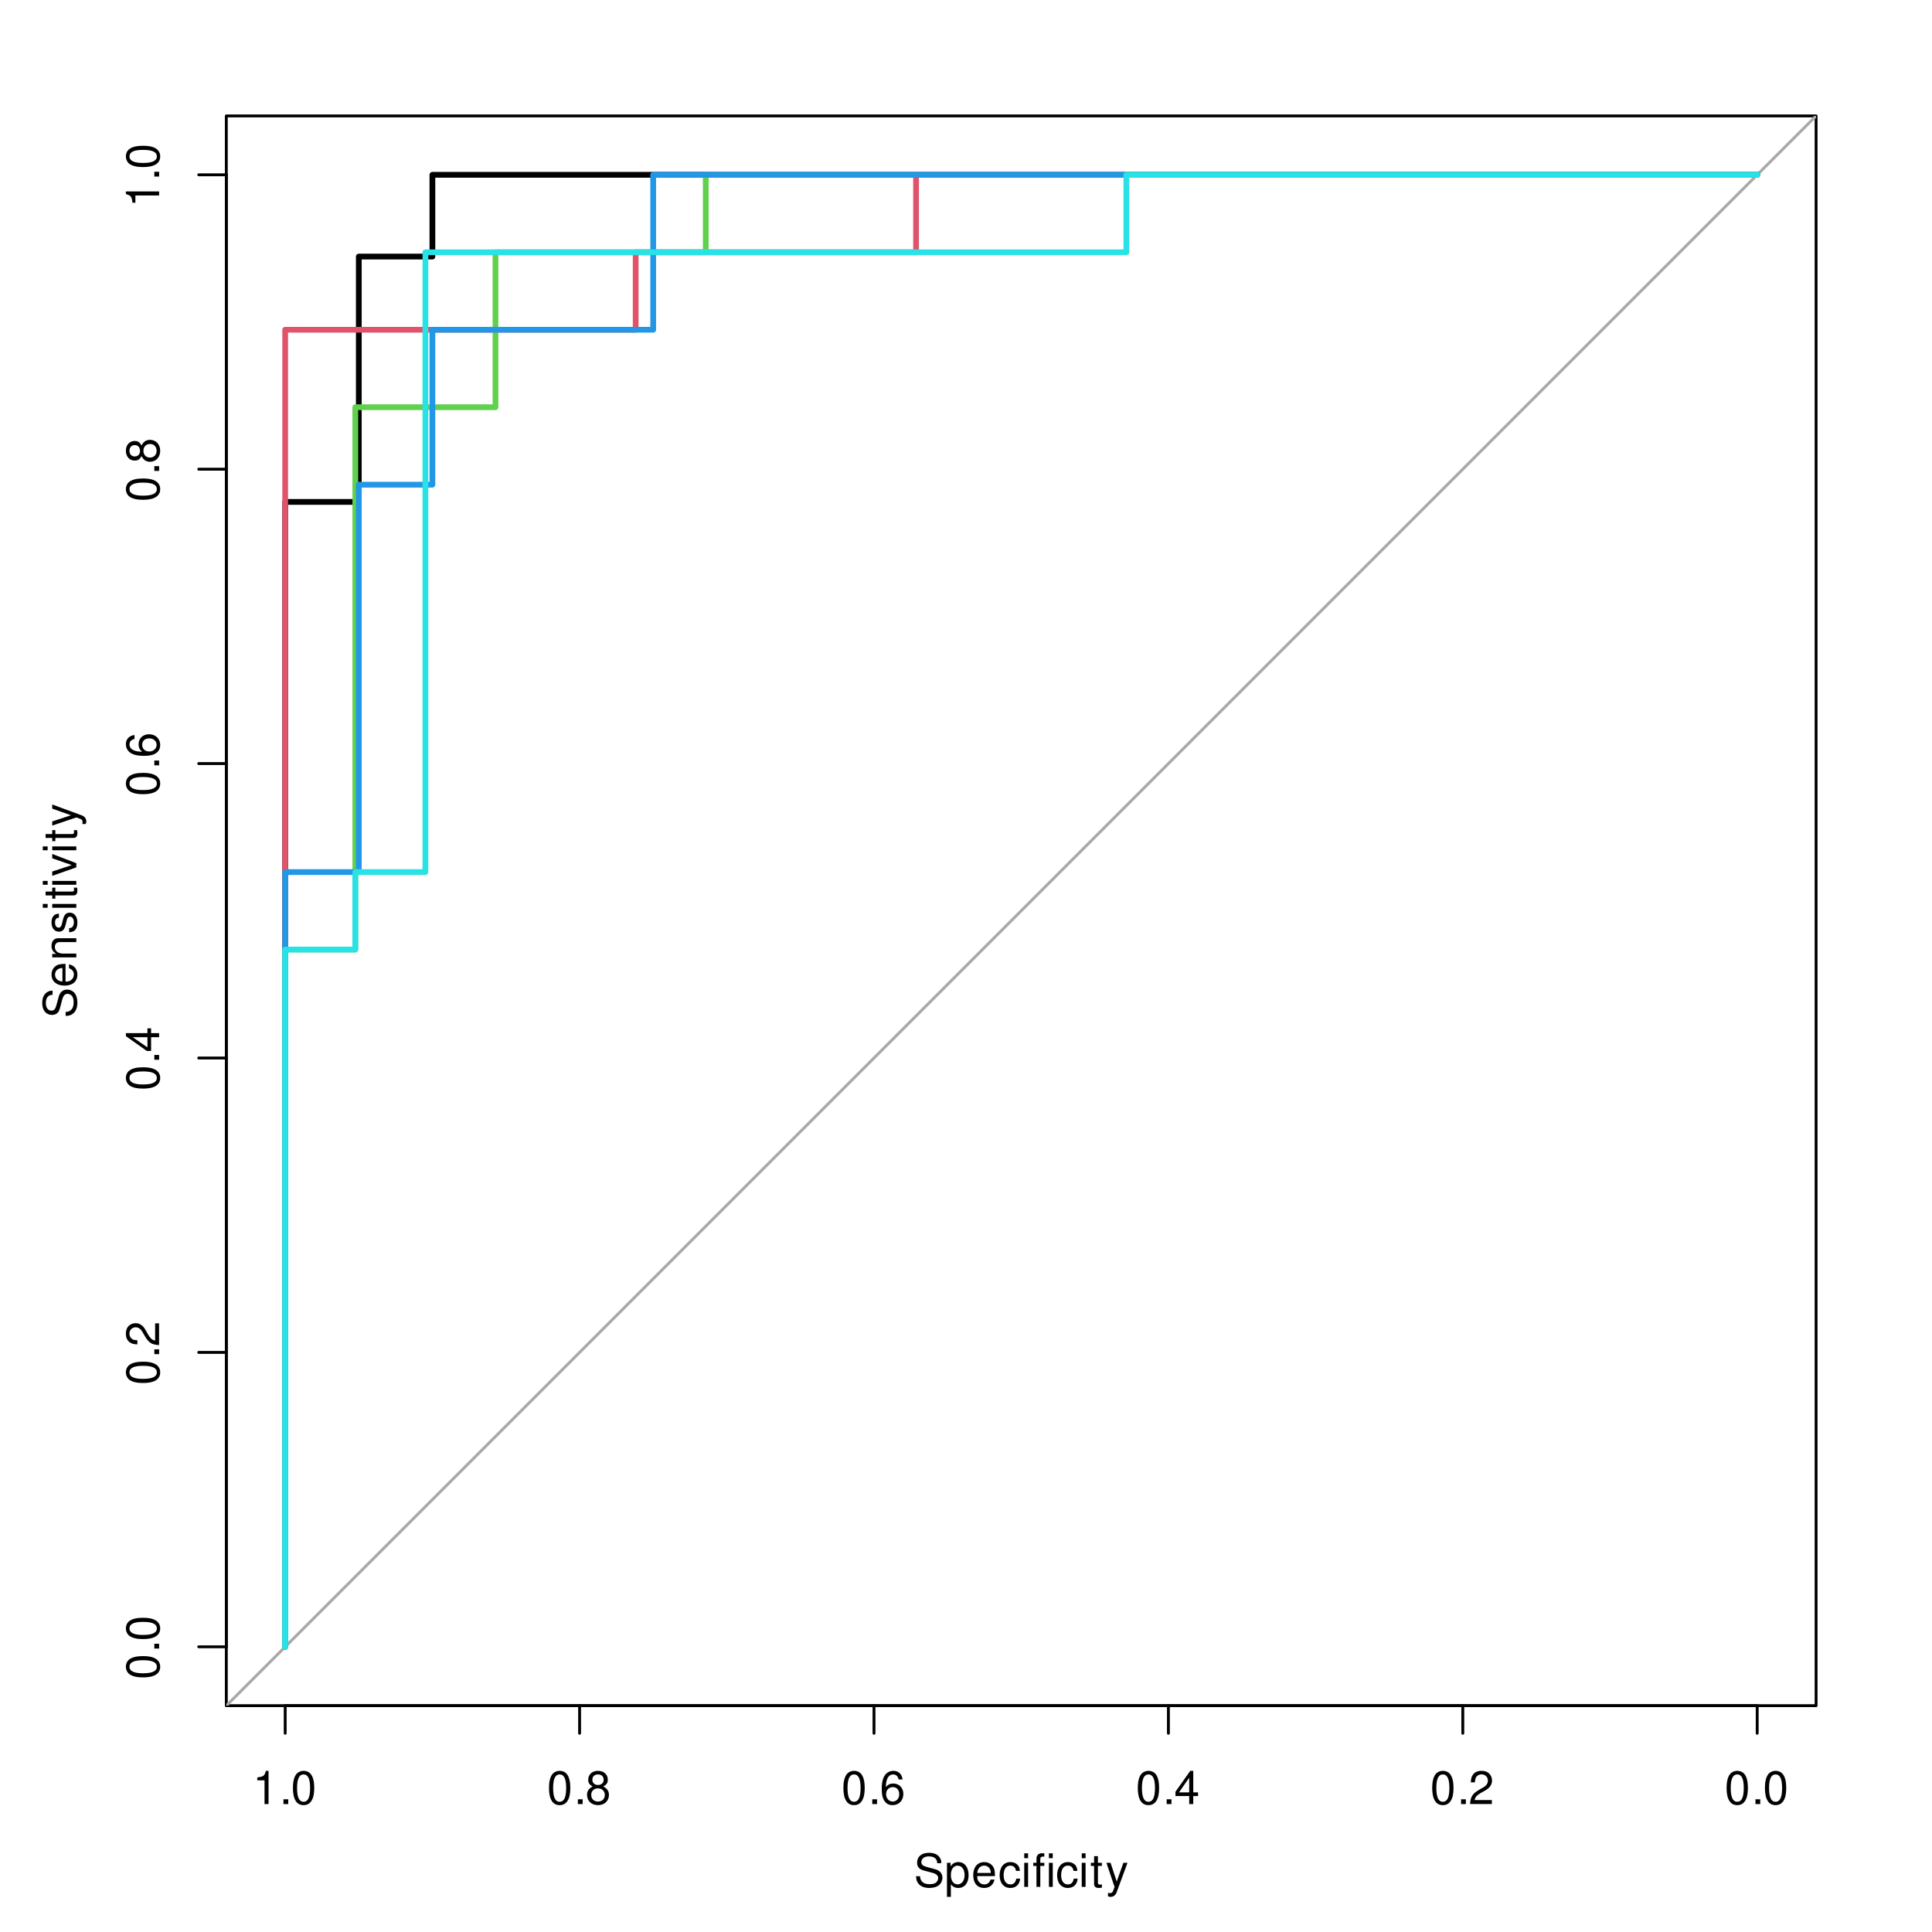
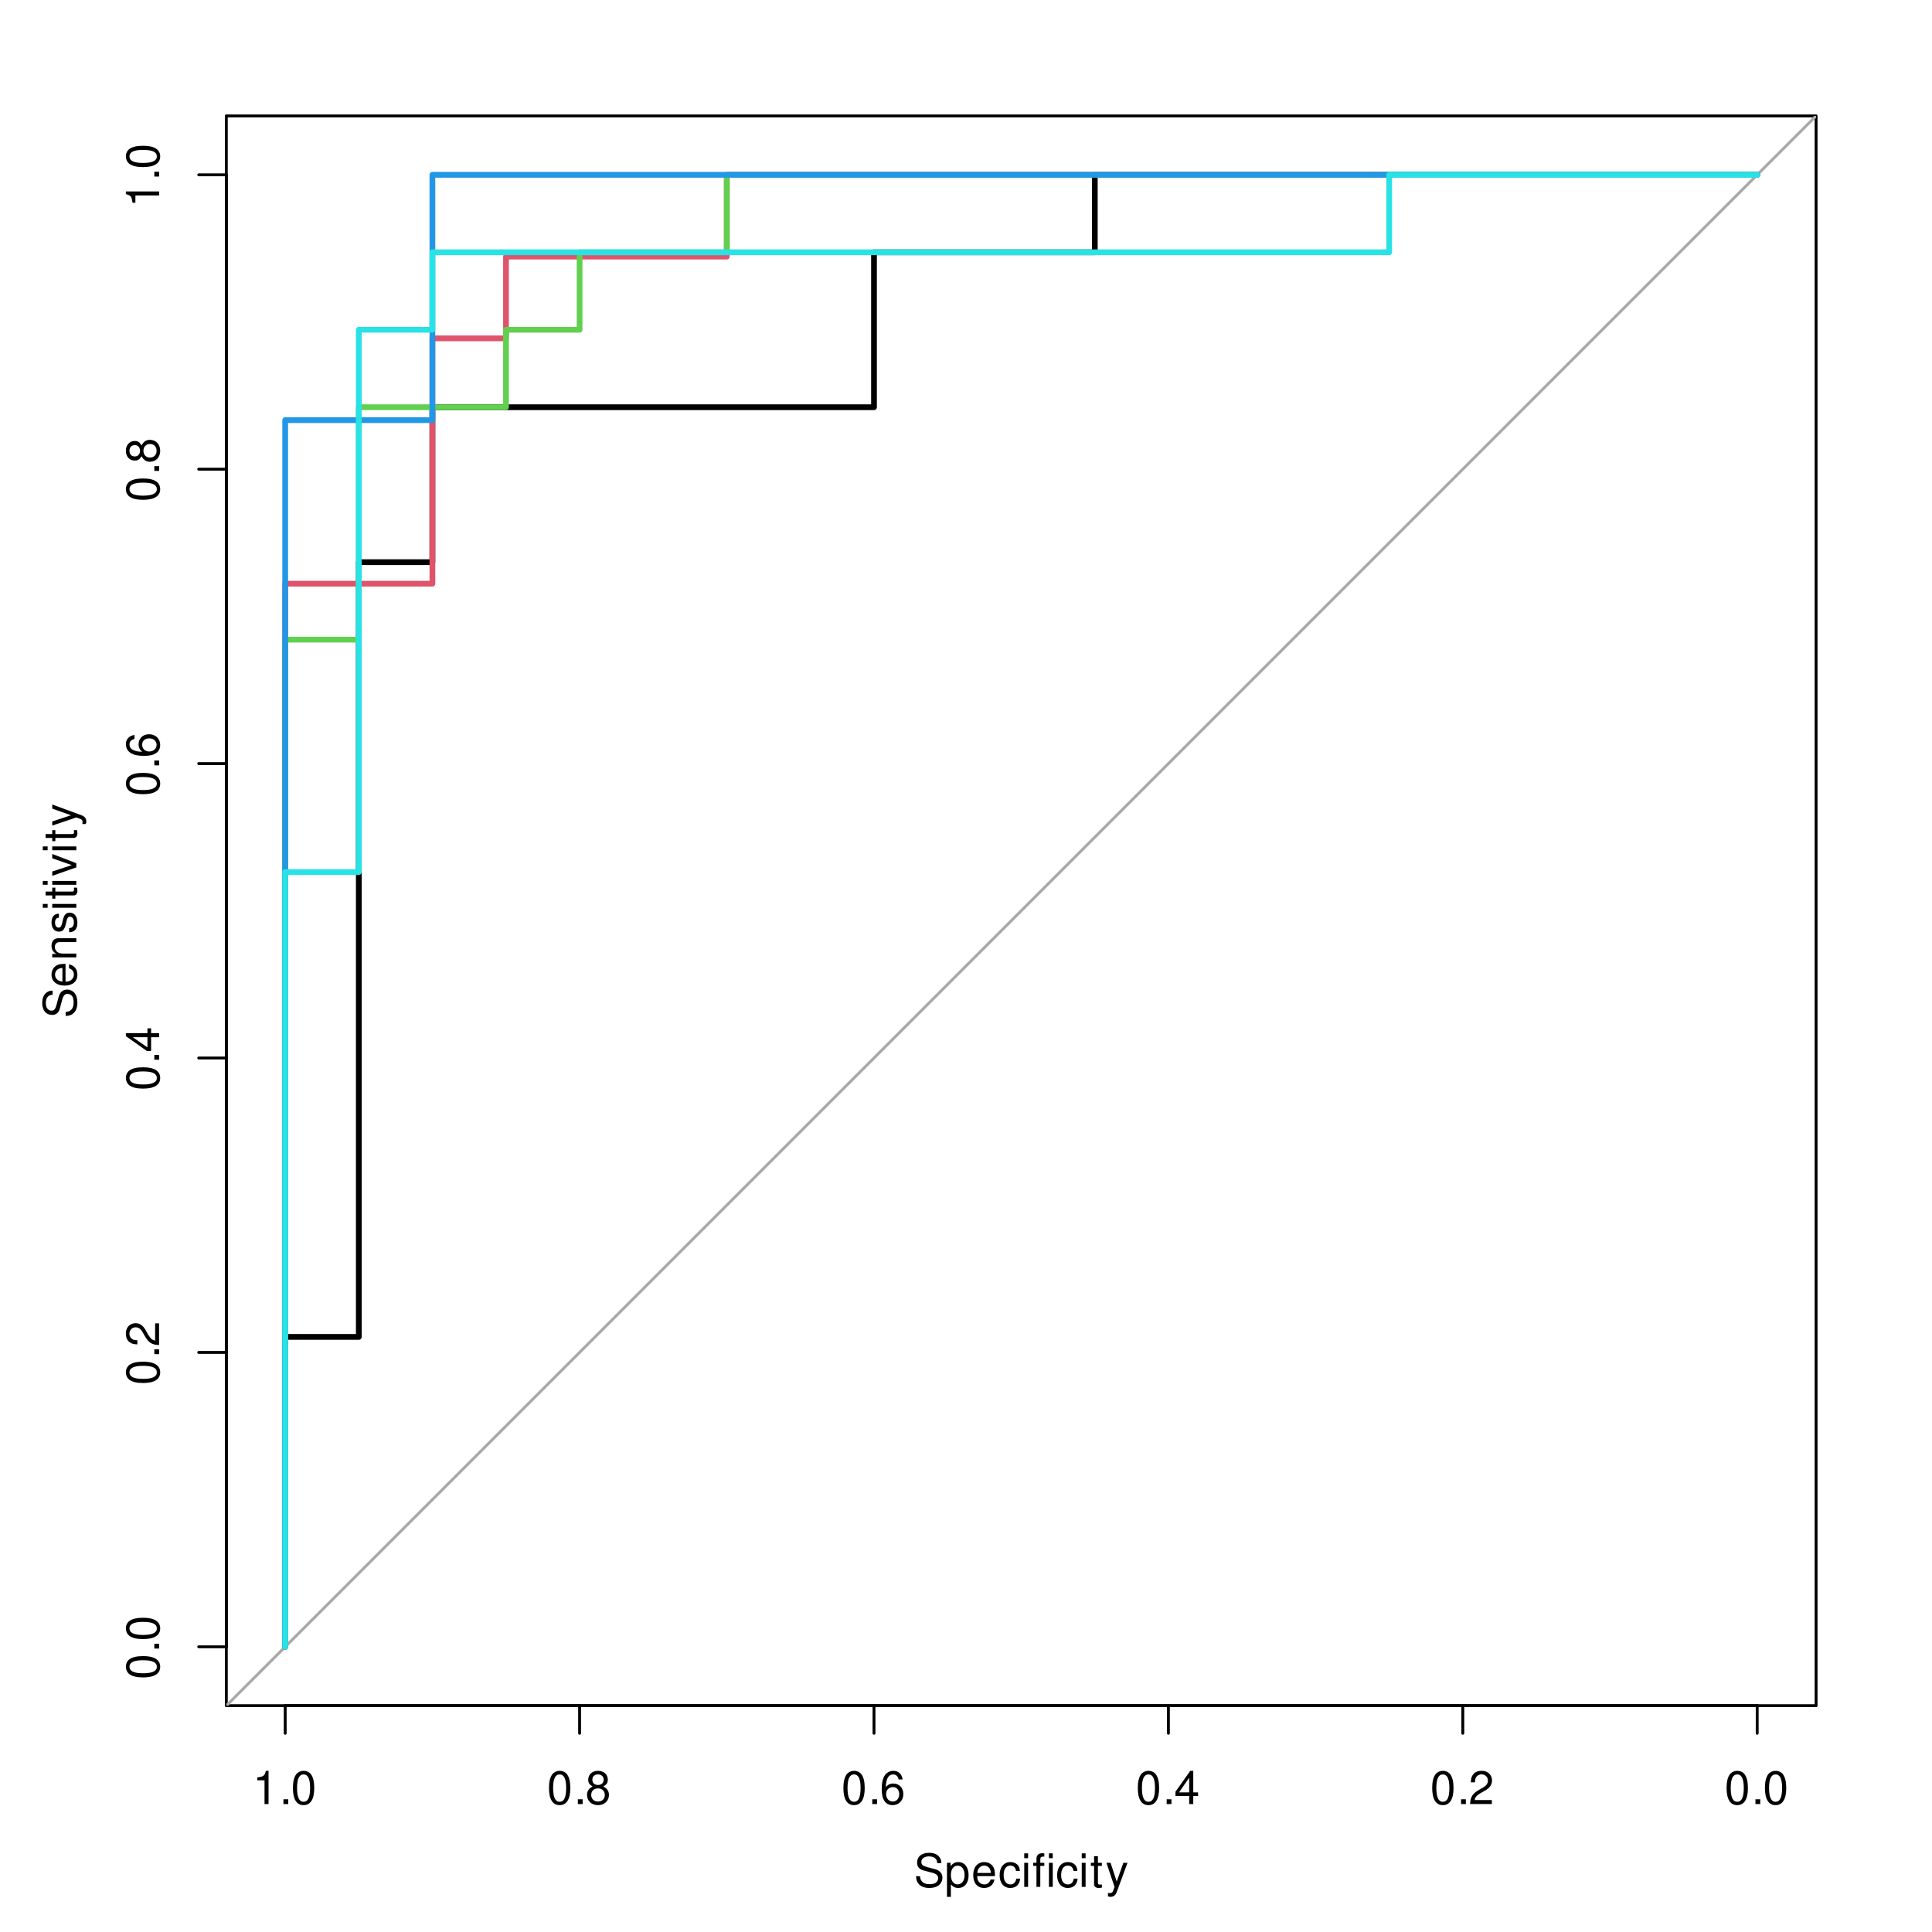
<svg xmlns="http://www.w3.org/2000/svg" xmlns:xlink="http://www.w3.org/1999/xlink" width="504pt" height="504pt" viewBox="0 0 504 504" version="1.1">
  <defs>
    <g>
      <symbol overflow="visible" id="glyph0-0">
        <path style="stroke:none;" d="" />
      </symbol>
      <symbol overflow="visible" id="glyph0-1">
        <path style="stroke:none;" d="M 7.156 -6.188 C 7.156 -6.781 7.109 -6.953 6.922 -7.359 C 6.438 -8.359 5.422 -8.891 3.953 -8.891 C 2.031 -8.891 0.844 -7.906 0.844 -6.328 C 0.844 -5.25 1.406 -4.578 2.562 -4.281 L 4.734 -3.703 C 5.844 -3.422 6.344 -2.969 6.344 -2.297 C 6.344 -1.828 6.078 -1.344 5.719 -1.078 C 5.359 -0.828 4.812 -0.703 4.109 -0.703 C 3.141 -0.703 2.516 -0.938 2.094 -1.438 C 1.766 -1.828 1.625 -2.25 1.625 -2.781 L 0.578 -2.781 C 0.594 -1.984 0.75 -1.453 1.094 -0.969 C 1.688 -0.141 2.703 0.281 4.031 0.281 C 5.078 0.281 5.922 0.031 6.484 -0.391 C 7.078 -0.859 7.453 -1.641 7.453 -2.406 C 7.453 -3.484 6.781 -4.266 5.594 -4.594 L 3.391 -5.188 C 2.344 -5.469 1.953 -5.812 1.953 -6.484 C 1.953 -7.375 2.734 -7.953 3.906 -7.953 C 5.297 -7.953 6.078 -7.328 6.094 -6.188 Z M 7.156 -6.188 " />
      </symbol>
      <symbol overflow="visible" id="glyph0-2">
        <path style="stroke:none;" d="M 0.641 2.609 L 1.656 2.609 L 1.656 -0.656 C 2.188 -0.016 2.766 0.281 3.594 0.281 C 5.219 0.281 6.281 -1.031 6.281 -3.031 C 6.281 -5.141 5.25 -6.469 3.578 -6.469 C 2.719 -6.469 2.047 -6.078 1.578 -5.344 L 1.578 -6.281 L 0.641 -6.281 Z M 3.406 -5.531 C 4.516 -5.531 5.234 -4.562 5.234 -3.062 C 5.234 -1.625 4.5 -0.656 3.406 -0.656 C 2.344 -0.656 1.656 -1.625 1.656 -3.094 C 1.656 -4.578 2.344 -5.531 3.406 -5.531 Z M 3.406 -5.531 " />
      </symbol>
      <symbol overflow="visible" id="glyph0-3">
        <path style="stroke:none;" d="M 6.156 -2.812 C 6.156 -3.766 6.078 -4.344 5.906 -4.812 C 5.5 -5.844 4.531 -6.469 3.359 -6.469 C 1.609 -6.469 0.484 -5.141 0.484 -3.062 C 0.484 -0.984 1.562 0.281 3.344 0.281 C 4.781 0.281 5.766 -0.547 6.031 -1.906 L 5.016 -1.906 C 4.734 -1.078 4.172 -0.641 3.375 -0.641 C 2.734 -0.641 2.203 -0.938 1.859 -1.469 C 1.625 -1.828 1.531 -2.188 1.531 -2.812 Z M 1.547 -3.625 C 1.625 -4.781 2.344 -5.547 3.344 -5.547 C 4.375 -5.547 5.078 -4.75 5.078 -3.625 Z M 1.547 -3.625 " />
      </symbol>
      <symbol overflow="visible" id="glyph0-4">
        <path style="stroke:none;" d="M 5.656 -4.172 C 5.609 -4.781 5.469 -5.188 5.234 -5.531 C 4.797 -6.125 4.047 -6.469 3.172 -6.469 C 1.469 -6.469 0.375 -5.125 0.375 -3.031 C 0.375 -1.016 1.453 0.281 3.156 0.281 C 4.656 0.281 5.609 -0.625 5.719 -2.156 L 4.719 -2.156 C 4.547 -1.156 4.031 -0.641 3.188 -0.641 C 2.078 -0.641 1.422 -1.547 1.422 -3.031 C 1.422 -4.609 2.062 -5.547 3.156 -5.547 C 4 -5.547 4.531 -5.047 4.641 -4.172 Z M 5.656 -4.172 " />
      </symbol>
      <symbol overflow="visible" id="glyph0-5">
        <path style="stroke:none;" d="M 1.797 -6.281 L 0.797 -6.281 L 0.797 0 L 1.797 0 Z M 1.797 -8.75 L 0.797 -8.75 L 0.797 -7.484 L 1.797 -7.484 Z M 1.797 -8.75 " />
      </symbol>
      <symbol overflow="visible" id="glyph0-6">
        <path style="stroke:none;" d="M 3.031 -6.281 L 1.984 -6.281 L 1.984 -7.266 C 1.984 -7.688 2.203 -7.906 2.672 -7.906 C 2.766 -7.906 2.797 -7.906 3.031 -7.891 L 3.031 -8.719 C 2.797 -8.766 2.656 -8.781 2.453 -8.781 C 1.531 -8.781 0.984 -8.25 0.984 -7.359 L 0.984 -6.281 L 0.141 -6.281 L 0.141 -5.469 L 0.984 -5.469 L 0.984 0 L 1.984 0 L 1.984 -5.469 L 3.031 -5.469 Z M 5.234 -6.281 L 4.234 -6.281 L 4.234 0 L 5.234 0 Z M 5.234 -8.75 L 4.234 -8.75 L 4.234 -7.484 L 5.234 -7.484 Z M 5.234 -8.75 " />
      </symbol>
      <symbol overflow="visible" id="glyph0-7">
        <path style="stroke:none;" d="M 3.047 -6.281 L 2.016 -6.281 L 2.016 -8.016 L 1.016 -8.016 L 1.016 -6.281 L 0.172 -6.281 L 0.172 -5.469 L 1.016 -5.469 L 1.016 -0.719 C 1.016 -0.078 1.453 0.281 2.234 0.281 C 2.5 0.281 2.719 0.25 3.047 0.188 L 3.047 -0.641 C 2.906 -0.609 2.766 -0.594 2.562 -0.594 C 2.141 -0.594 2.016 -0.719 2.016 -1.156 L 2.016 -5.469 L 3.047 -5.469 Z M 3.047 -6.281 " />
      </symbol>
      <symbol overflow="visible" id="glyph0-8">
        <path style="stroke:none;" d="M 4.656 -6.281 L 2.922 -1.391 L 1.312 -6.281 L 0.234 -6.281 L 2.359 0.031 L 1.984 1.016 C 1.812 1.469 1.594 1.625 1.172 1.625 C 1.016 1.625 0.859 1.609 0.641 1.562 L 0.641 2.453 C 0.859 2.562 1.062 2.609 1.312 2.609 C 1.641 2.609 1.984 2.516 2.25 2.312 C 2.562 2.094 2.75 1.828 2.938 1.312 L 5.734 -6.281 Z M 4.656 -6.281 " />
      </symbol>
      <symbol overflow="visible" id="glyph0-9">
        <path style="stroke:none;" d="M 3.109 -6.188 L 3.109 0 L 4.156 0 L 4.156 -8.672 L 3.469 -8.672 C 3.094 -7.344 2.859 -7.156 1.219 -6.953 L 1.219 -6.188 Z M 3.109 -6.188 " />
      </symbol>
      <symbol overflow="visible" id="glyph0-10">
        <path style="stroke:none;" d="M 2.297 -1.25 L 1.047 -1.25 L 1.047 0 L 2.297 0 Z M 2.297 -1.25 " />
      </symbol>
      <symbol overflow="visible" id="glyph0-11">
        <path style="stroke:none;" d="M 3.297 -8.672 C 2.516 -8.672 1.781 -8.312 1.344 -7.734 C 0.797 -6.953 0.516 -5.812 0.516 -4.203 C 0.516 -1.266 1.469 0.281 3.297 0.281 C 5.094 0.281 6.078 -1.266 6.078 -4.125 C 6.078 -5.812 5.812 -6.938 5.25 -7.734 C 4.812 -8.328 4.109 -8.672 3.297 -8.672 Z M 3.297 -7.734 C 4.438 -7.734 5 -6.578 5 -4.219 C 5 -1.75 4.453 -0.594 3.281 -0.594 C 2.156 -0.594 1.594 -1.797 1.594 -4.188 C 1.594 -6.578 2.156 -7.734 3.297 -7.734 Z M 3.297 -7.734 " />
      </symbol>
      <symbol overflow="visible" id="glyph0-12">
        <path style="stroke:none;" d="M 4.688 -4.578 C 5.578 -5.109 5.859 -5.547 5.859 -6.359 C 5.859 -7.734 4.812 -8.672 3.297 -8.672 C 1.797 -8.672 0.75 -7.734 0.75 -6.375 C 0.75 -5.547 1.016 -5.125 1.891 -4.578 C 0.922 -4.078 0.438 -3.375 0.438 -2.406 C 0.438 -0.828 1.609 0.281 3.297 0.281 C 4.984 0.281 6.156 -0.828 6.156 -2.406 C 6.156 -3.375 5.672 -4.078 4.688 -4.578 Z M 3.297 -7.734 C 4.203 -7.734 4.781 -7.203 4.781 -6.344 C 4.781 -5.516 4.188 -4.984 3.297 -4.984 C 2.406 -4.984 1.828 -5.516 1.828 -6.359 C 1.828 -7.203 2.406 -7.734 3.297 -7.734 Z M 3.297 -4.094 C 4.359 -4.094 5.078 -3.391 5.078 -2.391 C 5.078 -1.344 4.375 -0.656 3.281 -0.656 C 2.25 -0.656 1.531 -1.375 1.531 -2.375 C 1.531 -3.406 2.234 -4.094 3.297 -4.094 Z M 3.297 -4.094 " />
      </symbol>
      <symbol overflow="visible" id="glyph0-13">
        <path style="stroke:none;" d="M 5.969 -6.422 C 5.766 -7.844 4.859 -8.672 3.562 -8.672 C 2.625 -8.672 1.781 -8.219 1.281 -7.438 C 0.75 -6.594 0.516 -5.531 0.516 -3.953 C 0.516 -2.5 0.719 -1.578 1.234 -0.797 C 1.688 -0.094 2.438 0.281 3.375 0.281 C 4.984 0.281 6.156 -0.938 6.156 -2.625 C 6.156 -4.219 5.078 -5.359 3.547 -5.359 C 2.719 -5.359 2.047 -5.047 1.594 -4.406 C 1.609 -6.547 2.281 -7.734 3.484 -7.734 C 4.234 -7.734 4.75 -7.266 4.922 -6.422 Z M 3.422 -4.422 C 4.438 -4.422 5.078 -3.703 5.078 -2.547 C 5.078 -1.453 4.359 -0.656 3.391 -0.656 C 2.406 -0.656 1.656 -1.484 1.656 -2.594 C 1.656 -3.672 2.375 -4.422 3.422 -4.422 Z M 3.422 -4.422 " />
      </symbol>
      <symbol overflow="visible" id="glyph0-14">
        <path style="stroke:none;" d="M 3.922 -2.094 L 3.922 0 L 4.984 0 L 4.984 -2.094 L 6.234 -2.094 L 6.234 -3.047 L 4.984 -3.047 L 4.984 -8.672 L 4.203 -8.672 L 0.344 -3.219 L 0.344 -2.094 Z M 3.922 -3.047 L 1.266 -3.047 L 3.922 -6.875 Z M 3.922 -3.047 " />
      </symbol>
      <symbol overflow="visible" id="glyph0-15">
        <path style="stroke:none;" d="M 6.078 -1.047 L 1.594 -1.047 C 1.703 -1.766 2.094 -2.219 3.125 -2.859 L 4.328 -3.531 C 5.516 -4.188 6.125 -5.078 6.125 -6.141 C 6.125 -6.859 5.844 -7.531 5.344 -8 C 4.844 -8.453 4.219 -8.672 3.406 -8.672 C 2.328 -8.672 1.531 -8.297 1.062 -7.547 C 0.75 -7.094 0.625 -6.547 0.594 -5.672 L 1.656 -5.672 C 1.688 -6.266 1.766 -6.609 1.906 -6.906 C 2.188 -7.422 2.734 -7.75 3.375 -7.75 C 4.328 -7.75 5.047 -7.062 5.047 -6.125 C 5.047 -5.422 4.656 -4.828 3.906 -4.391 L 2.797 -3.75 C 1.016 -2.719 0.5 -1.906 0.406 -0.016 L 6.078 -0.016 Z M 6.078 -1.047 " />
      </symbol>
      <symbol overflow="visible" id="glyph1-0">
        <path style="stroke:none;" d="" />
      </symbol>
      <symbol overflow="visible" id="glyph1-1">
        <path style="stroke:none;" d="M -6.188 -7.156 C -6.781 -7.156 -6.953 -7.109 -7.359 -6.922 C -8.359 -6.438 -8.891 -5.422 -8.891 -3.953 C -8.891 -2.031 -7.906 -0.844 -6.328 -0.844 C -5.25 -0.844 -4.578 -1.406 -4.281 -2.562 L -3.703 -4.734 C -3.422 -5.844 -2.969 -6.344 -2.297 -6.344 C -1.828 -6.344 -1.344 -6.078 -1.078 -5.719 C -0.828 -5.359 -0.703 -4.812 -0.703 -4.109 C -0.703 -3.141 -0.938 -2.516 -1.438 -2.094 C -1.828 -1.766 -2.25 -1.625 -2.781 -1.625 L -2.781 -0.578 C -1.984 -0.594 -1.453 -0.75 -0.969 -1.094 C -0.141 -1.688 0.281 -2.703 0.281 -4.031 C 0.281 -5.078 0.031 -5.922 -0.391 -6.484 C -0.859 -7.078 -1.641 -7.453 -2.406 -7.453 C -3.484 -7.453 -4.266 -6.781 -4.594 -5.594 L -5.188 -3.391 C -5.469 -2.344 -5.812 -1.953 -6.484 -1.953 C -7.375 -1.953 -7.953 -2.734 -7.953 -3.906 C -7.953 -5.297 -7.328 -6.078 -6.188 -6.094 Z M -6.188 -7.156 " />
      </symbol>
      <symbol overflow="visible" id="glyph1-2">
        <path style="stroke:none;" d="M -2.812 -6.156 C -3.766 -6.156 -4.344 -6.078 -4.812 -5.906 C -5.844 -5.5 -6.469 -4.531 -6.469 -3.359 C -6.469 -1.609 -5.141 -0.484 -3.062 -0.484 C -0.984 -0.484 0.281 -1.562 0.281 -3.344 C 0.281 -4.781 -0.547 -5.766 -1.906 -6.031 L -1.906 -5.016 C -1.078 -4.734 -0.641 -4.172 -0.641 -3.375 C -0.641 -2.734 -0.938 -2.203 -1.469 -1.859 C -1.828 -1.625 -2.188 -1.531 -2.812 -1.531 Z M -3.625 -1.547 C -4.781 -1.625 -5.547 -2.344 -5.547 -3.344 C -5.547 -4.375 -4.75 -5.078 -3.625 -5.078 Z M -3.625 -1.547 " />
      </symbol>
      <symbol overflow="visible" id="glyph1-3">
        <path style="stroke:none;" d="M -6.281 -0.844 L 0 -0.844 L 0 -1.844 L -3.469 -1.844 C -4.75 -1.844 -5.594 -2.516 -5.594 -3.547 C -5.594 -4.344 -5.109 -4.844 -4.359 -4.844 L 0 -4.844 L 0 -5.844 L -4.75 -5.844 C -5.797 -5.844 -6.469 -5.062 -6.469 -3.859 C -6.469 -2.922 -6.109 -2.312 -5.234 -1.766 L -6.281 -1.766 Z M -6.281 -0.844 " />
      </symbol>
      <symbol overflow="visible" id="glyph1-4">
        <path style="stroke:none;" d="M -4.531 -5.25 C -5.766 -5.25 -6.469 -4.422 -6.469 -2.969 C -6.469 -1.516 -5.719 -0.562 -4.547 -0.562 C -3.562 -0.562 -3.094 -1.062 -2.734 -2.562 L -2.516 -3.484 C -2.344 -4.188 -2.094 -4.469 -1.641 -4.469 C -1.047 -4.469 -0.641 -3.875 -0.641 -3 C -0.641 -2.453 -0.797 -2 -1.062 -1.75 C -1.25 -1.594 -1.422 -1.531 -1.875 -1.469 L -1.875 -0.406 C -0.422 -0.453 0.281 -1.266 0.281 -2.922 C 0.281 -4.5 -0.5 -5.516 -1.719 -5.516 C -2.656 -5.516 -3.172 -4.984 -3.469 -3.734 L -3.703 -2.766 C -3.891 -1.953 -4.156 -1.609 -4.594 -1.609 C -5.188 -1.609 -5.547 -2.125 -5.547 -2.938 C -5.547 -3.75 -5.203 -4.172 -4.531 -4.203 Z M -4.531 -5.25 " />
      </symbol>
      <symbol overflow="visible" id="glyph1-5">
        <path style="stroke:none;" d="M -6.281 -1.797 L -6.281 -0.797 L 0 -0.797 L 0 -1.797 Z M -8.75 -1.797 L -8.75 -0.797 L -7.484 -0.797 L -7.484 -1.797 Z M -8.75 -1.797 " />
      </symbol>
      <symbol overflow="visible" id="glyph1-6">
        <path style="stroke:none;" d="M -6.281 -3.047 L -6.281 -2.016 L -8.016 -2.016 L -8.016 -1.016 L -6.281 -1.016 L -6.281 -0.172 L -5.469 -0.172 L -5.469 -1.016 L -0.719 -1.016 C -0.078 -1.016 0.281 -1.453 0.281 -2.234 C 0.281 -2.5 0.25 -2.719 0.188 -3.047 L -0.641 -3.047 C -0.609 -2.906 -0.594 -2.766 -0.594 -2.562 C -0.594 -2.141 -0.719 -2.016 -1.156 -2.016 L -5.469 -2.016 L -5.469 -3.047 Z M -6.281 -3.047 " />
      </symbol>
      <symbol overflow="visible" id="glyph1-7">
        <path style="stroke:none;" d="M 0 -3.422 L -6.281 -5.828 L -6.281 -4.703 L -1.188 -2.922 L -6.281 -1.25 L -6.281 -0.125 L 0 -2.328 Z M 0 -3.422 " />
      </symbol>
      <symbol overflow="visible" id="glyph1-8">
        <path style="stroke:none;" d="M -6.281 -4.656 L -1.391 -2.922 L -6.281 -1.312 L -6.281 -0.234 L 0.031 -2.359 L 1.016 -1.984 C 1.469 -1.812 1.625 -1.594 1.625 -1.172 C 1.625 -1.016 1.609 -0.859 1.562 -0.641 L 2.453 -0.641 C 2.562 -0.859 2.609 -1.062 2.609 -1.312 C 2.609 -1.641 2.516 -1.984 2.312 -2.25 C 2.094 -2.562 1.828 -2.75 1.312 -2.938 L -6.281 -5.734 Z M -6.281 -4.656 " />
      </symbol>
      <symbol overflow="visible" id="glyph1-9">
        <path style="stroke:none;" d="M -8.672 -3.297 C -8.672 -2.516 -8.312 -1.781 -7.734 -1.344 C -6.953 -0.797 -5.812 -0.516 -4.203 -0.516 C -1.266 -0.516 0.281 -1.469 0.281 -3.297 C 0.281 -5.094 -1.266 -6.078 -4.125 -6.078 C -5.812 -6.078 -6.938 -5.812 -7.734 -5.25 C -8.328 -4.812 -8.672 -4.109 -8.672 -3.297 Z M -7.734 -3.297 C -7.734 -4.438 -6.578 -5 -4.219 -5 C -1.75 -5 -0.594 -4.453 -0.594 -3.281 C -0.594 -2.156 -1.797 -1.594 -4.188 -1.594 C -6.578 -1.594 -7.734 -2.156 -7.734 -3.297 Z M -7.734 -3.297 " />
      </symbol>
      <symbol overflow="visible" id="glyph1-10">
        <path style="stroke:none;" d="M -1.25 -2.297 L -1.25 -1.047 L 0 -1.047 L 0 -2.297 Z M -1.25 -2.297 " />
      </symbol>
      <symbol overflow="visible" id="glyph1-11">
        <path style="stroke:none;" d="M -1.047 -6.078 L -1.047 -1.594 C -1.766 -1.703 -2.219 -2.094 -2.859 -3.125 L -3.531 -4.328 C -4.188 -5.516 -5.078 -6.125 -6.141 -6.125 C -6.859 -6.125 -7.531 -5.844 -8 -5.344 C -8.453 -4.844 -8.672 -4.219 -8.672 -3.406 C -8.672 -2.328 -8.297 -1.531 -7.547 -1.062 C -7.094 -0.75 -6.547 -0.625 -5.672 -0.594 L -5.672 -1.656 C -6.266 -1.688 -6.609 -1.766 -6.906 -1.906 C -7.422 -2.188 -7.75 -2.734 -7.75 -3.375 C -7.75 -4.328 -7.062 -5.047 -6.125 -5.047 C -5.422 -5.047 -4.828 -4.656 -4.391 -3.906 L -3.75 -2.797 C -2.719 -1.016 -1.906 -0.5 -0.016 -0.406 L -0.016 -6.078 Z M -1.047 -6.078 " />
      </symbol>
      <symbol overflow="visible" id="glyph1-12">
        <path style="stroke:none;" d="M -2.094 -3.922 L 0 -3.922 L 0 -4.984 L -2.094 -4.984 L -2.094 -6.234 L -3.047 -6.234 L -3.047 -4.984 L -8.672 -4.984 L -8.672 -4.203 L -3.219 -0.344 L -2.094 -0.344 Z M -3.047 -3.922 L -3.047 -1.266 L -6.875 -3.922 Z M -3.047 -3.922 " />
      </symbol>
      <symbol overflow="visible" id="glyph1-13">
        <path style="stroke:none;" d="M -6.422 -5.969 C -7.844 -5.766 -8.672 -4.859 -8.672 -3.562 C -8.672 -2.625 -8.219 -1.781 -7.438 -1.281 C -6.594 -0.75 -5.531 -0.516 -3.953 -0.516 C -2.5 -0.516 -1.578 -0.719 -0.797 -1.234 C -0.094 -1.688 0.281 -2.438 0.281 -3.375 C 0.281 -4.984 -0.938 -6.156 -2.625 -6.156 C -4.219 -6.156 -5.359 -5.078 -5.359 -3.547 C -5.359 -2.719 -5.047 -2.047 -4.406 -1.594 C -6.547 -1.609 -7.734 -2.281 -7.734 -3.484 C -7.734 -4.234 -7.266 -4.75 -6.422 -4.922 Z M -4.422 -3.422 C -4.422 -4.438 -3.703 -5.078 -2.547 -5.078 C -1.453 -5.078 -0.656 -4.359 -0.656 -3.391 C -0.656 -2.406 -1.484 -1.656 -2.594 -1.656 C -3.672 -1.656 -4.422 -2.375 -4.422 -3.422 Z M -4.422 -3.422 " />
      </symbol>
      <symbol overflow="visible" id="glyph1-14">
        <path style="stroke:none;" d="M -4.578 -4.688 C -5.109 -5.578 -5.547 -5.859 -6.359 -5.859 C -7.734 -5.859 -8.672 -4.812 -8.672 -3.297 C -8.672 -1.797 -7.734 -0.75 -6.375 -0.75 C -5.547 -0.75 -5.125 -1.016 -4.578 -1.891 C -4.078 -0.922 -3.375 -0.438 -2.406 -0.438 C -0.828 -0.438 0.281 -1.609 0.281 -3.297 C 0.281 -4.984 -0.828 -6.156 -2.406 -6.156 C -3.375 -6.156 -4.078 -5.672 -4.578 -4.688 Z M -7.734 -3.297 C -7.734 -4.203 -7.203 -4.781 -6.344 -4.781 C -5.516 -4.781 -4.984 -4.188 -4.984 -3.297 C -4.984 -2.406 -5.516 -1.828 -6.359 -1.828 C -7.203 -1.828 -7.734 -2.406 -7.734 -3.297 Z M -4.094 -3.297 C -4.094 -4.359 -3.391 -5.078 -2.391 -5.078 C -1.344 -5.078 -0.656 -4.375 -0.656 -3.281 C -0.656 -2.25 -1.375 -1.531 -2.375 -1.531 C -3.406 -1.531 -4.094 -2.234 -4.094 -3.297 Z M -4.094 -3.297 " />
      </symbol>
      <symbol overflow="visible" id="glyph1-15">
        <path style="stroke:none;" d="M -6.188 -3.109 L 0 -3.109 L 0 -4.156 L -8.672 -4.156 L -8.672 -3.469 C -7.344 -3.094 -7.156 -2.859 -6.953 -1.219 L -6.188 -1.219 Z M -6.188 -3.109 " />
      </symbol>
    </g>
    <clipPath id="clip1">
      <path d="M 59.039 30.238 L 473.758 30.238 L 473.758 444.957 L 59.039 444.957 Z M 59.039 30.238 " />
    </clipPath>
  </defs>
  <g id="surface246">
    <rect x="0" y="0" width="504" height="504" style="fill:rgb(100%,100%,100%);fill-opacity:1;stroke:none;" />
    <g style="fill:rgb(0%,0%,0%);fill-opacity:1;">
      <use xlink:href="#glyph0-1" x="238.398" y="492.229" />
      <use xlink:href="#glyph0-2" x="246.398" y="492.229" />
      <use xlink:href="#glyph0-3" x="253.398" y="492.229" />
      <use xlink:href="#glyph0-4" x="260.398" y="492.229" />
      <use xlink:href="#glyph0-5" x="266.398" y="492.229" />
      <use xlink:href="#glyph0-6" x="269.398" y="492.229" />
      <use xlink:href="#glyph0-4" x="275.398" y="492.229" />
      <use xlink:href="#glyph0-5" x="281.398" y="492.229" />
      <use xlink:href="#glyph0-7" x="284.398" y="492.229" />
      <use xlink:href="#glyph0-8" x="288.398" y="492.229" />
    </g>
    <g style="fill:rgb(0%,0%,0%);fill-opacity:1;">
      <use xlink:href="#glyph1-1" x="19.908" y="265.602" />
      <use xlink:href="#glyph1-2" x="19.908" y="257.602" />
      <use xlink:href="#glyph1-3" x="19.908" y="250.602" />
      <use xlink:href="#glyph1-4" x="19.908" y="243.602" />
      <use xlink:href="#glyph1-5" x="19.908" y="237.602" />
      <use xlink:href="#glyph1-6" x="19.908" y="234.602" />
      <use xlink:href="#glyph1-5" x="19.908" y="231.602" />
      <use xlink:href="#glyph1-7" x="19.908" y="228.602" />
      <use xlink:href="#glyph1-5" x="19.908" y="222.602" />
      <use xlink:href="#glyph1-6" x="19.908" y="219.602" />
      <use xlink:href="#glyph1-8" x="19.908" y="215.602" />
    </g>
    <path style="fill:none;stroke-width:0.75;stroke-linecap:round;stroke-linejoin:round;stroke:rgb(0%,0%,0%);stroke-opacity:1;stroke-miterlimit:10;" d="M 59.039 444.961 L 473.762 444.961 L 473.762 30.238 L 59.039 30.238 L 59.039 444.961 " />
    <path style="fill:none;stroke-width:0.75;stroke-linecap:round;stroke-linejoin:round;stroke:rgb(0%,0%,0%);stroke-opacity:1;stroke-miterlimit:10;" d="M 458.398 444.961 L 74.398 444.961 " />
    <path style="fill:none;stroke-width:0.75;stroke-linecap:round;stroke-linejoin:round;stroke:rgb(0%,0%,0%);stroke-opacity:1;stroke-miterlimit:10;" d="M 458.398 444.961 L 458.398 452.16 " />
    <path style="fill:none;stroke-width:0.75;stroke-linecap:round;stroke-linejoin:round;stroke:rgb(0%,0%,0%);stroke-opacity:1;stroke-miterlimit:10;" d="M 381.602 444.961 L 381.602 452.16 " />
    <path style="fill:none;stroke-width:0.75;stroke-linecap:round;stroke-linejoin:round;stroke:rgb(0%,0%,0%);stroke-opacity:1;stroke-miterlimit:10;" d="M 304.801 444.961 L 304.801 452.16 " />
    <path style="fill:none;stroke-width:0.75;stroke-linecap:round;stroke-linejoin:round;stroke:rgb(0%,0%,0%);stroke-opacity:1;stroke-miterlimit:10;" d="M 228 444.961 L 228 452.16 " />
    <path style="fill:none;stroke-width:0.75;stroke-linecap:round;stroke-linejoin:round;stroke:rgb(0%,0%,0%);stroke-opacity:1;stroke-miterlimit:10;" d="M 151.199 444.961 L 151.199 452.16 " />
    <path style="fill:none;stroke-width:0.75;stroke-linecap:round;stroke-linejoin:round;stroke:rgb(0%,0%,0%);stroke-opacity:1;stroke-miterlimit:10;" d="M 74.398 444.961 L 74.398 452.16 " />
    <g style="fill:rgb(0%,0%,0%);fill-opacity:1;">
      <use xlink:href="#glyph0-9" x="65.898" y="470.627" />
      <use xlink:href="#glyph0-10" x="72.898" y="470.627" />
      <use xlink:href="#glyph0-11" x="75.898" y="470.627" />
    </g>
    <g style="fill:rgb(0%,0%,0%);fill-opacity:1;">
      <use xlink:href="#glyph0-11" x="142.699" y="470.627" />
      <use xlink:href="#glyph0-10" x="149.699" y="470.627" />
      <use xlink:href="#glyph0-12" x="152.699" y="470.627" />
    </g>
    <g style="fill:rgb(0%,0%,0%);fill-opacity:1;">
      <use xlink:href="#glyph0-11" x="219.5" y="470.627" />
      <use xlink:href="#glyph0-10" x="226.5" y="470.627" />
      <use xlink:href="#glyph0-13" x="229.5" y="470.627" />
    </g>
    <g style="fill:rgb(0%,0%,0%);fill-opacity:1;">
      <use xlink:href="#glyph0-11" x="296.301" y="470.627" />
      <use xlink:href="#glyph0-10" x="303.301" y="470.627" />
      <use xlink:href="#glyph0-14" x="306.301" y="470.627" />
    </g>
    <g style="fill:rgb(0%,0%,0%);fill-opacity:1;">
      <use xlink:href="#glyph0-11" x="373.102" y="470.627" />
      <use xlink:href="#glyph0-10" x="380.102" y="470.627" />
      <use xlink:href="#glyph0-15" x="383.102" y="470.627" />
    </g>
    <g style="fill:rgb(0%,0%,0%);fill-opacity:1;">
      <use xlink:href="#glyph0-11" x="449.898" y="470.627" />
      <use xlink:href="#glyph0-10" x="456.898" y="470.627" />
      <use xlink:href="#glyph0-11" x="459.898" y="470.627" />
    </g>
    <path style="fill:none;stroke-width:0.75;stroke-linecap:round;stroke-linejoin:round;stroke:rgb(0%,0%,0%);stroke-opacity:1;stroke-miterlimit:10;" d="M 59.039 429.602 L 59.039 45.602 " />
    <path style="fill:none;stroke-width:0.75;stroke-linecap:round;stroke-linejoin:round;stroke:rgb(0%,0%,0%);stroke-opacity:1;stroke-miterlimit:10;" d="M 59.039 429.602 L 51.84 429.602 " />
    <path style="fill:none;stroke-width:0.75;stroke-linecap:round;stroke-linejoin:round;stroke:rgb(0%,0%,0%);stroke-opacity:1;stroke-miterlimit:10;" d="M 59.039 352.801 L 51.84 352.801 " />
    <path style="fill:none;stroke-width:0.75;stroke-linecap:round;stroke-linejoin:round;stroke:rgb(0%,0%,0%);stroke-opacity:1;stroke-miterlimit:10;" d="M 59.039 276 L 51.84 276 " />
    <path style="fill:none;stroke-width:0.75;stroke-linecap:round;stroke-linejoin:round;stroke:rgb(0%,0%,0%);stroke-opacity:1;stroke-miterlimit:10;" d="M 59.039 199.199 L 51.84 199.199 " />
    <path style="fill:none;stroke-width:0.75;stroke-linecap:round;stroke-linejoin:round;stroke:rgb(0%,0%,0%);stroke-opacity:1;stroke-miterlimit:10;" d="M 59.039 122.398 L 51.84 122.398 " />
    <path style="fill:none;stroke-width:0.75;stroke-linecap:round;stroke-linejoin:round;stroke:rgb(0%,0%,0%);stroke-opacity:1;stroke-miterlimit:10;" d="M 59.039 45.602 L 51.84 45.602 " />
    <g style="fill:rgb(0%,0%,0%);fill-opacity:1;">
      <use xlink:href="#glyph1-9" x="41.51" y="438.102" />
      <use xlink:href="#glyph1-10" x="41.51" y="431.102" />
      <use xlink:href="#glyph1-9" x="41.51" y="428.102" />
    </g>
    <g style="fill:rgb(0%,0%,0%);fill-opacity:1;">
      <use xlink:href="#glyph1-9" x="41.51" y="361.301" />
      <use xlink:href="#glyph1-10" x="41.51" y="354.301" />
      <use xlink:href="#glyph1-11" x="41.51" y="351.301" />
    </g>
    <g style="fill:rgb(0%,0%,0%);fill-opacity:1;">
      <use xlink:href="#glyph1-9" x="41.51" y="284.5" />
      <use xlink:href="#glyph1-10" x="41.51" y="277.5" />
      <use xlink:href="#glyph1-12" x="41.51" y="274.5" />
    </g>
    <g style="fill:rgb(0%,0%,0%);fill-opacity:1;">
      <use xlink:href="#glyph1-9" x="41.51" y="207.699" />
      <use xlink:href="#glyph1-10" x="41.51" y="200.699" />
      <use xlink:href="#glyph1-13" x="41.51" y="197.699" />
    </g>
    <g style="fill:rgb(0%,0%,0%);fill-opacity:1;">
      <use xlink:href="#glyph1-9" x="41.51" y="130.898" />
      <use xlink:href="#glyph1-10" x="41.51" y="123.898" />
      <use xlink:href="#glyph1-14" x="41.51" y="120.898" />
    </g>
    <g style="fill:rgb(0%,0%,0%);fill-opacity:1;">
      <use xlink:href="#glyph1-15" x="41.51" y="54.102" />
      <use xlink:href="#glyph1-10" x="41.51" y="47.102" />
      <use xlink:href="#glyph1-9" x="41.51" y="44.102" />
    </g>
    <g clip-path="url(#clip1)" clip-rule="nonzero">
      <path style="fill:none;stroke-width:0.75;stroke-linecap:round;stroke-linejoin:round;stroke:rgb(66.275%,66.275%,66.275%);stroke-opacity:1;stroke-miterlimit:10;" d="M 59.039 444.961 L 473.762 30.238 " />
    </g>
-     <path style="fill:none;stroke-width:1.5;stroke-linecap:round;stroke-linejoin:round;stroke:rgb(0%,0%,0%);stroke-opacity:1;stroke-miterlimit:10;" d="M 458.398 45.602 L 112.801 45.602 L 112.801 66.934 L 93.602 66.934 L 93.602 130.934 L 74.398 130.934 L 74.398 429.602 " />
-     <path style="fill:none;stroke-width:1.5;stroke-linecap:round;stroke-linejoin:round;stroke:rgb(87.451%,32.549%,41.961%);stroke-opacity:1;stroke-miterlimit:10;" d="M 458.398 45.602 L 238.973 45.602 L 238.973 65.809 L 165.828 65.809 L 165.828 86.02 L 74.398 86.02 L 74.398 429.602 " />
-     <path style="fill:none;stroke-width:1.5;stroke-linecap:round;stroke-linejoin:round;stroke:rgb(38.039%,81.569%,30.98%);stroke-opacity:1;stroke-miterlimit:10;" d="M 458.398 45.602 L 184.113 45.602 L 184.113 65.809 L 129.258 65.809 L 129.258 106.23 L 92.688 106.23 L 92.688 247.707 L 74.398 247.707 L 74.398 429.602 " />
-     <path style="fill:none;stroke-width:1.5;stroke-linecap:round;stroke-linejoin:round;stroke:rgb(13.333%,59.216%,90.196%);stroke-opacity:1;stroke-miterlimit:10;" d="M 458.398 45.602 L 170.398 45.602 L 170.398 86.02 L 112.801 86.02 L 112.801 126.441 L 93.602 126.441 L 93.602 227.496 L 74.398 227.496 L 74.398 429.602 " />
-     <path style="fill:none;stroke-width:1.5;stroke-linecap:round;stroke-linejoin:round;stroke:rgb(15.686%,88.627%,89.804%);stroke-opacity:1;stroke-miterlimit:10;" d="M 458.398 45.602 L 293.828 45.602 L 293.828 65.809 L 110.973 65.809 L 110.973 227.496 L 92.688 227.496 L 92.688 247.707 L 74.398 247.707 L 74.398 429.602 " />
+     <path style="fill:none;stroke-width:1.5;stroke-linecap:round;stroke-linejoin:round;stroke:rgb(0%,0%,0%);stroke-opacity:1;stroke-miterlimit:10;" d="M 458.398 45.602 L 285.602 45.602 L 285.602 65.809 L 228 65.809 L 228 106.23 L 112.801 106.23 L 112.801 146.652 L 93.602 146.652 L 93.602 348.758 L 74.398 348.758 L 74.398 429.602 " />
+     <path style="fill:none;stroke-width:1.5;stroke-linecap:round;stroke-linejoin:round;stroke:rgb(87.451%,32.549%,41.961%);stroke-opacity:1;stroke-miterlimit:10;" d="M 458.398 45.602 L 189.602 45.602 L 189.602 66.934 L 132 66.934 L 132 88.266 L 112.801 88.266 L 112.801 152.266 L 74.398 152.266 L 74.398 429.602 " />
+     <path style="fill:none;stroke-width:1.5;stroke-linecap:round;stroke-linejoin:round;stroke:rgb(38.039%,81.569%,30.98%);stroke-opacity:1;stroke-miterlimit:10;" d="M 458.398 45.602 L 189.602 45.602 L 189.602 65.809 L 151.199 65.809 L 151.199 86.02 L 132 86.02 L 132 106.23 L 93.602 106.23 L 93.602 166.863 L 74.398 166.863 L 74.398 429.602 " />
+     <path style="fill:none;stroke-width:1.5;stroke-linecap:round;stroke-linejoin:round;stroke:rgb(13.333%,59.216%,90.196%);stroke-opacity:1;stroke-miterlimit:10;" d="M 458.398 45.602 L 112.801 45.602 L 112.801 109.602 L 74.398 109.602 L 74.398 429.602 " />
+     <path style="fill:none;stroke-width:1.5;stroke-linecap:round;stroke-linejoin:round;stroke:rgb(15.686%,88.627%,89.804%);stroke-opacity:1;stroke-miterlimit:10;" d="M 458.398 45.602 L 362.398 45.602 L 362.398 65.809 L 112.801 65.809 L 112.801 86.02 L 93.602 86.02 L 93.602 227.496 L 74.398 227.496 L 74.398 429.602 " />
  </g>
</svg>
